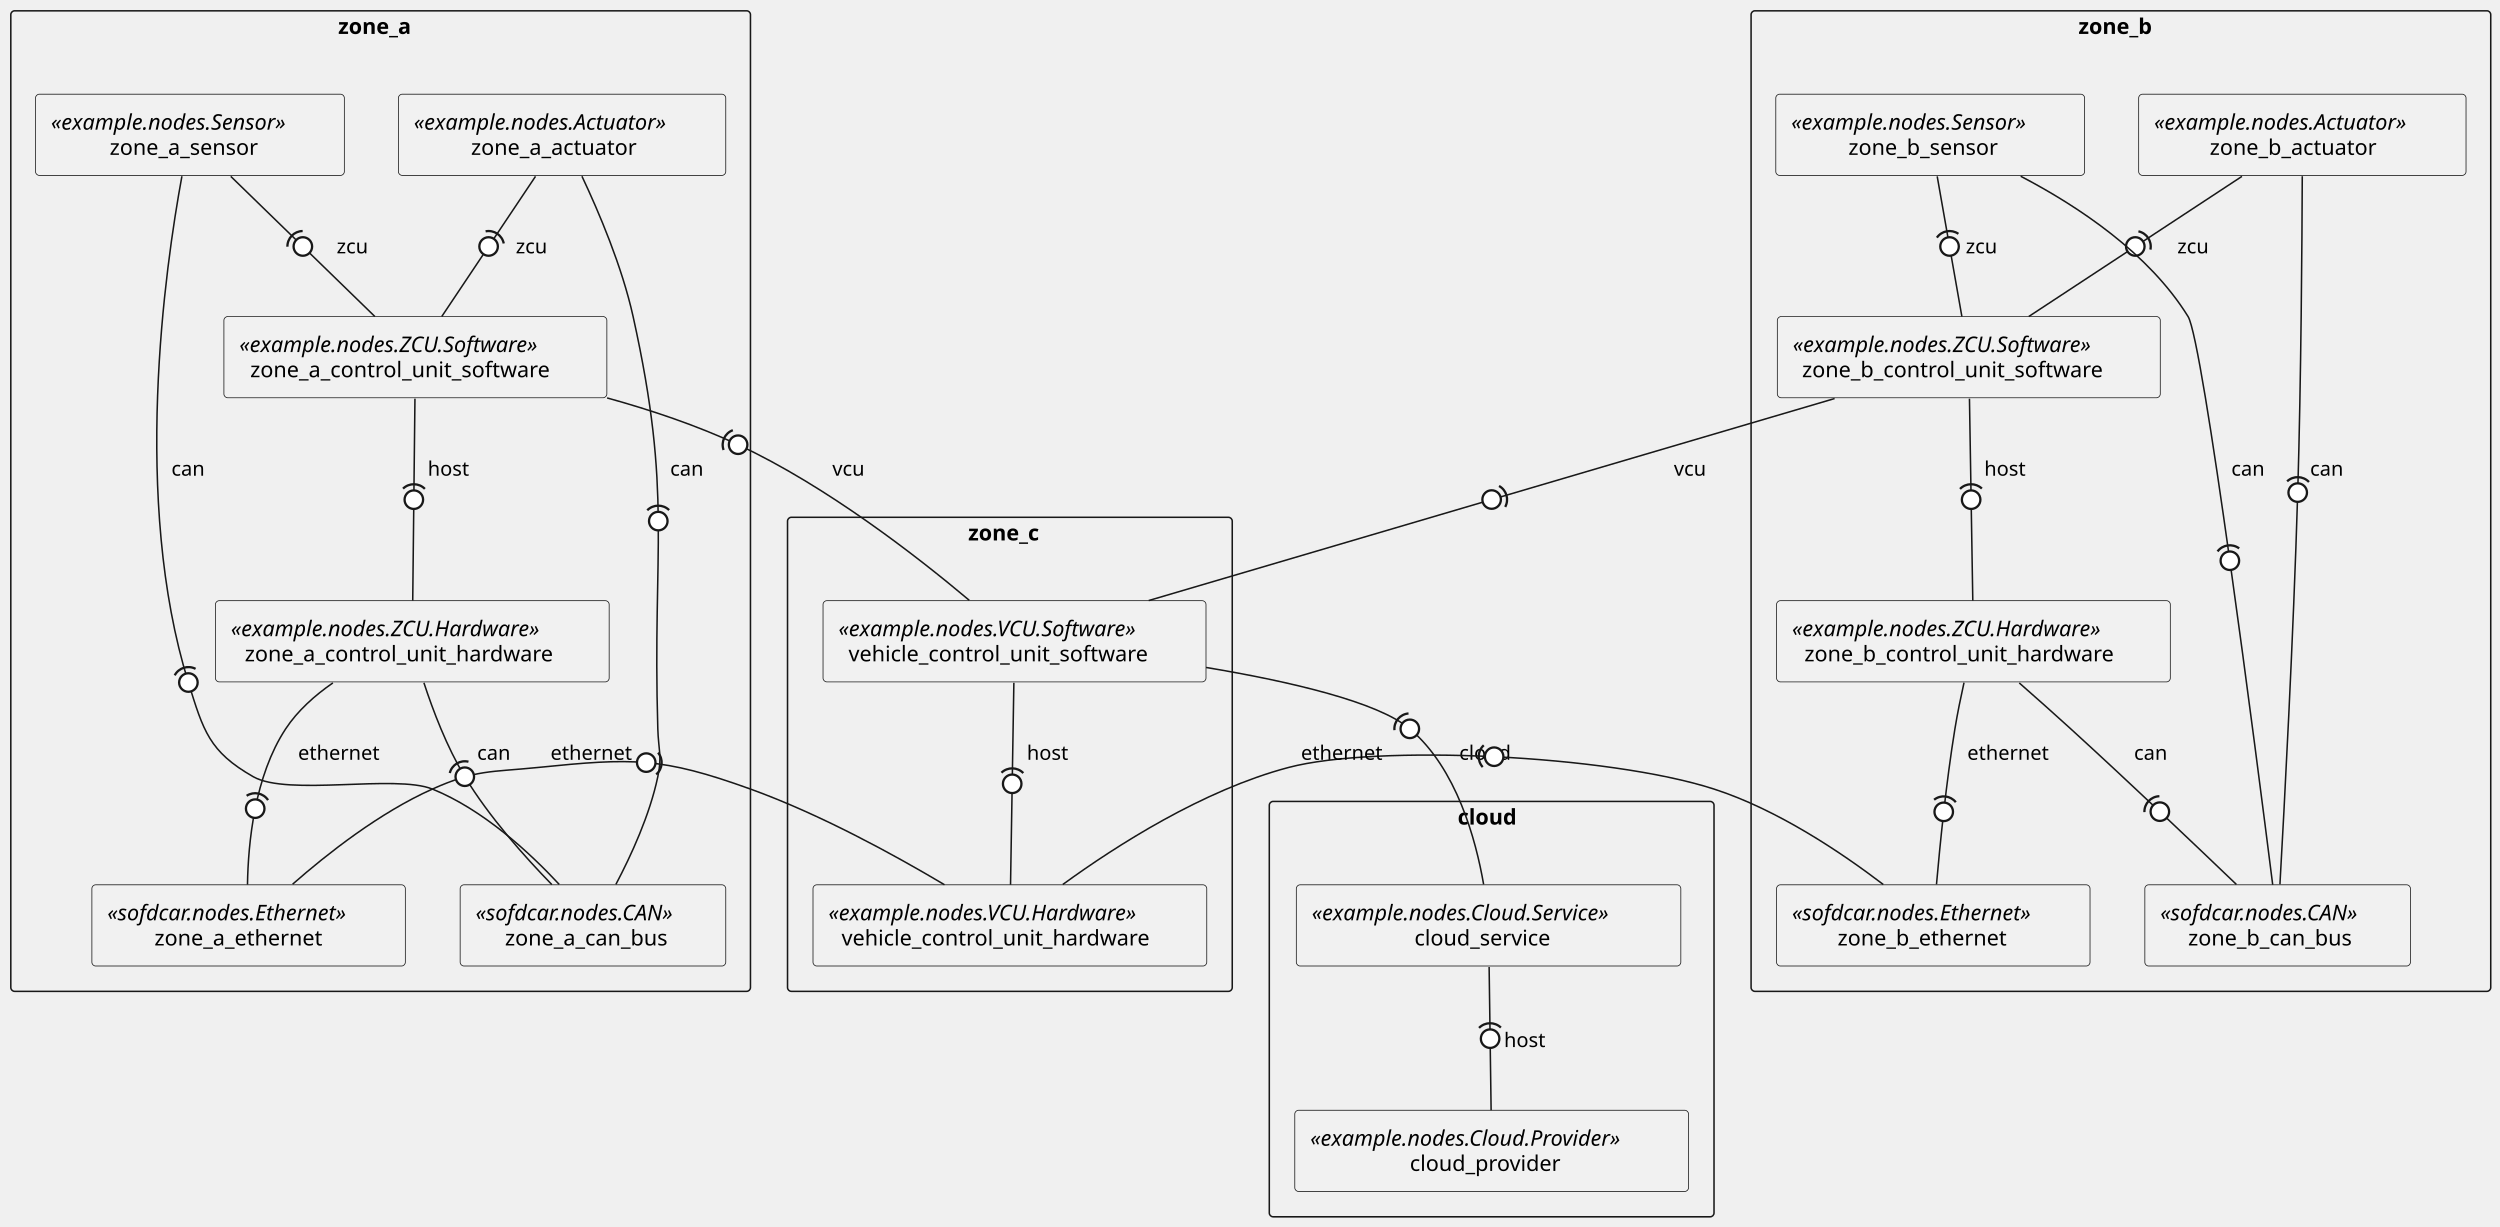
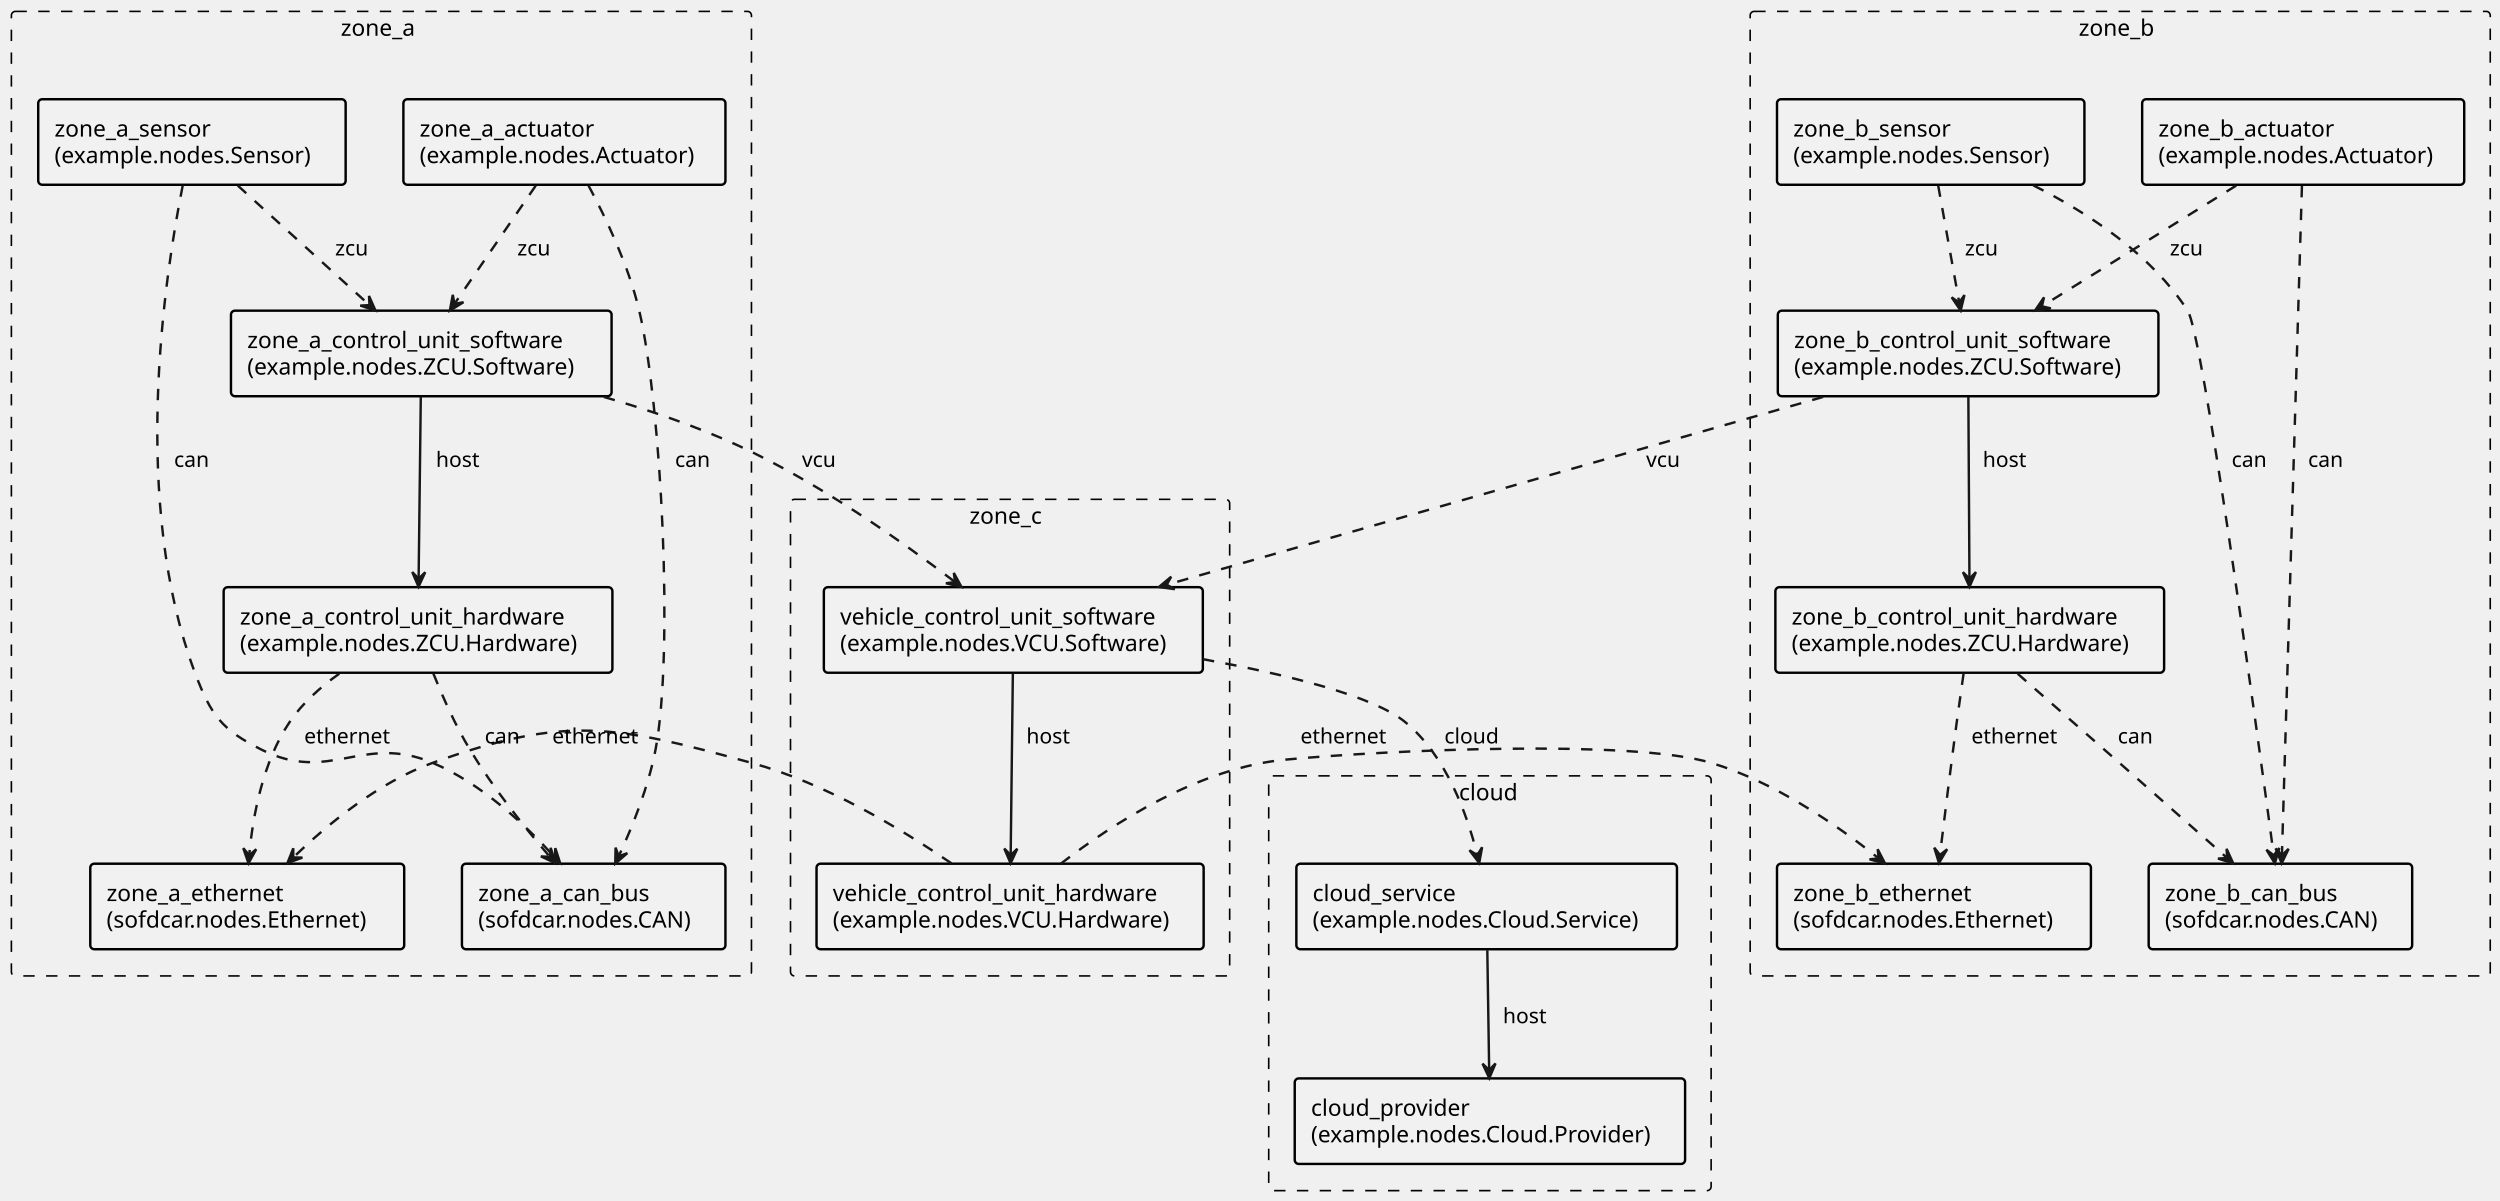
- <svg xmlns="http://www.w3.org/2000/svg" contentStyleType="text/css" height="794px" preserveAspectRatio="none" style="width:1619px;height:794px;background:#FFFFFF;" version="1.1" viewBox="0 0 1619 794" width="1619px" zoomAndPan="magnify">
+ <svg xmlns="http://www.w3.org/2000/svg" contentStyleType="text/css" height="738px" preserveAspectRatio="none" style="width:1537px;height:738px;" version="1.1" viewBox="0 0 1537 738" width="1537px" zoomAndPan="magnify">
  <defs />
  <g>
    <g id="cluster_cloud">
-       <rect fill="none" height="269" rx="2.5" ry="2.5" style="stroke:#181818;stroke-width:1.0;" width="288" x="822" y="519" />
-       <text fill="#000000" font-family="sans-serif" font-size="14" font-weight="bold" lengthAdjust="spacing" textLength="44" x="944" y="533.995">cloud</text>
+       <rect fill="none" height="255" rx="2.5" ry="2.5" style="stroke:#000000;stroke-width:1.0;stroke-dasharray:7.0,7.0;" width="272" x="780" y="477" />
+       <text fill="#000000" font-family="sans-serif" font-size="14" lengthAdjust="spacing" textLength="38" x="897" y="491.995">cloud</text>
    </g>
    <g id="cluster_zone_a">
-       <rect fill="none" height="635" rx="2.5" ry="2.5" style="stroke:#181818;stroke-width:1.0;" width="479" x="7" y="7" />
-       <text fill="#000000" font-family="sans-serif" font-size="14" font-weight="bold" lengthAdjust="spacing" textLength="55" x="219" y="21.995">zone_a</text>
+       <rect fill="none" height="593" rx="2.5" ry="2.5" style="stroke:#000000;stroke-width:1.0;stroke-dasharray:7.0,7.0;" width="455" x="7" y="7" />
+       <text fill="#000000" font-family="sans-serif" font-size="14" lengthAdjust="spacing" textLength="50" x="209.5" y="21.995">zone_a</text>
    </g>
    <g id="cluster_zone_b">
-       <rect fill="none" height="635" rx="2.5" ry="2.5" style="stroke:#181818;stroke-width:1.0;" width="479" x="1134" y="7" />
-       <text fill="#000000" font-family="sans-serif" font-size="14" font-weight="bold" lengthAdjust="spacing" textLength="55" x="1346" y="21.995">zone_b</text>
+       <rect fill="none" height="593" rx="2.5" ry="2.5" style="stroke:#000000;stroke-width:1.0;stroke-dasharray:7.0,7.0;" width="455" x="1076" y="7" />
+       <text fill="#000000" font-family="sans-serif" font-size="14" lengthAdjust="spacing" textLength="51" x="1278" y="21.995">zone_b</text>
    </g>
    <g id="cluster_zone_c">
-       <rect fill="none" height="307" rx="2.5" ry="2.5" style="stroke:#181818;stroke-width:1.0;" width="288" x="510" y="335" />
-       <text fill="#000000" font-family="sans-serif" font-size="14" font-weight="bold" lengthAdjust="spacing" textLength="54" x="627" y="349.995">zone_c</text>
-     </g>
-     <g id="elem_cloud_service">
-       <rect fill="#F1F1F1" height="52.594" rx="2.5" ry="2.5" style="stroke:#181818;stroke-width:0.5;" width="249" x="839.5" y="573" />
-       <text fill="#000000" font-family="sans-serif" font-size="14" font-style="italic" lengthAdjust="spacing" textLength="229" x="849.5" y="595.995">«example.nodes.Cloud.Service»</text>
-       <text fill="#000000" font-family="sans-serif" font-size="14" lengthAdjust="spacing" textLength="96" x="916" y="612.292">cloud_service</text>
-     </g>
-     <g id="elem_cloud_provider">
-       <rect fill="#F1F1F1" height="52.594" rx="2.5" ry="2.5" style="stroke:#181818;stroke-width:0.5;" width="255" x="838.5" y="719" />
-       <text fill="#000000" font-family="sans-serif" font-size="14" font-style="italic" lengthAdjust="spacing" textLength="235" x="848.5" y="741.995">«example.nodes.Cloud.Provider»</text>
-       <text fill="#000000" font-family="sans-serif" font-size="14" lengthAdjust="spacing" textLength="106" x="913" y="758.292">cloud_provider</text>
-     </g>
-     <g id="elem_zone_a_control_unit_software">
-       <rect fill="#F1F1F1" height="52.594" rx="2.5" ry="2.5" style="stroke:#181818;stroke-width:0.5;" width="248" x="145" y="205" />
-       <text fill="#000000" font-family="sans-serif" font-size="14" font-style="italic" lengthAdjust="spacing" textLength="228" x="155" y="227.995">«example.nodes.ZCU.Software»</text>
-       <text fill="#000000" font-family="sans-serif" font-size="14" lengthAdjust="spacing" textLength="214" x="162" y="244.292">zone_a_control_unit_software</text>
-     </g>
-     <g id="elem_zone_a_control_unit_hardware">
-       <rect fill="#F1F1F1" height="52.594" rx="2.5" ry="2.5" style="stroke:#181818;stroke-width:0.5;" width="255" x="139.5" y="389" />
-       <text fill="#000000" font-family="sans-serif" font-size="14" font-style="italic" lengthAdjust="spacing" textLength="235" x="149.5" y="411.995">«example.nodes.ZCU.Hardware»</text>
-       <text fill="#000000" font-family="sans-serif" font-size="14" lengthAdjust="spacing" textLength="217" x="158.5" y="428.292">zone_a_control_unit_hardware</text>
-     </g>
-     <g id="elem_zone_a_ethernet">
-       <rect fill="#F1F1F1" height="52.594" rx="2.5" ry="2.5" style="stroke:#181818;stroke-width:0.5;" width="203" x="59.5" y="573" />
-       <text fill="#000000" font-family="sans-serif" font-size="14" font-style="italic" lengthAdjust="spacing" textLength="183" x="69.5" y="595.995">«sofdcar.nodes.Ethernet»</text>
-       <text fill="#000000" font-family="sans-serif" font-size="14" lengthAdjust="spacing" textLength="122" x="100" y="612.292">zone_a_ethernet</text>
-     </g>
-     <g id="elem_zone_a_can_bus">
-       <rect fill="#F1F1F1" height="52.594" rx="2.5" ry="2.5" style="stroke:#181818;stroke-width:0.5;" width="172" x="298" y="573" />
-       <text fill="#000000" font-family="sans-serif" font-size="14" font-style="italic" lengthAdjust="spacing" textLength="152" x="308" y="595.995">«sofdcar.nodes.CAN»</text>
-       <text fill="#000000" font-family="sans-serif" font-size="14" lengthAdjust="spacing" textLength="114" x="327" y="612.292">zone_a_can_bus</text>
-     </g>
-     <g id="elem_zone_a_actuator">
-       <rect fill="#F1F1F1" height="52.594" rx="2.5" ry="2.5" style="stroke:#181818;stroke-width:0.5;" width="212" x="258" y="61" />
-       <text fill="#000000" font-family="sans-serif" font-size="14" font-style="italic" lengthAdjust="spacing" textLength="192" x="268" y="83.995">«example.nodes.Actuator»</text>
-       <text fill="#000000" font-family="sans-serif" font-size="14" lengthAdjust="spacing" textLength="118" x="305" y="100.292">zone_a_actuator</text>
-     </g>
-     <g id="elem_zone_a_sensor">
-       <rect fill="#F1F1F1" height="52.594" rx="2.5" ry="2.5" style="stroke:#181818;stroke-width:0.5;" width="200" x="23" y="61" />
-       <text fill="#000000" font-family="sans-serif" font-size="14" font-style="italic" lengthAdjust="spacing" textLength="180" x="33" y="83.995">«example.nodes.Sensor»</text>
-       <text fill="#000000" font-family="sans-serif" font-size="14" lengthAdjust="spacing" textLength="104" x="71" y="100.292">zone_a_sensor</text>
-     </g>
-     <g id="elem_zone_b_control_unit_software">
-       <rect fill="#F1F1F1" height="52.594" rx="2.5" ry="2.5" style="stroke:#181818;stroke-width:0.5;" width="248" x="1151" y="205" />
-       <text fill="#000000" font-family="sans-serif" font-size="14" font-style="italic" lengthAdjust="spacing" textLength="228" x="1161" y="227.995">«example.nodes.ZCU.Software»</text>
-       <text fill="#000000" font-family="sans-serif" font-size="14" lengthAdjust="spacing" textLength="216" x="1167" y="244.292">zone_b_control_unit_software</text>
-     </g>
-     <g id="elem_zone_b_control_unit_hardware">
-       <rect fill="#F1F1F1" height="52.594" rx="2.5" ry="2.5" style="stroke:#181818;stroke-width:0.5;" width="255" x="1150.5" y="389" />
-       <text fill="#000000" font-family="sans-serif" font-size="14" font-style="italic" lengthAdjust="spacing" textLength="235" x="1160.5" y="411.995">«example.nodes.ZCU.Hardware»</text>
-       <text fill="#000000" font-family="sans-serif" font-size="14" lengthAdjust="spacing" textLength="219" x="1168.5" y="428.292">zone_b_control_unit_hardware</text>
-     </g>
-     <g id="elem_zone_b_ethernet">
-       <rect fill="#F1F1F1" height="52.594" rx="2.5" ry="2.5" style="stroke:#181818;stroke-width:0.5;" width="203" x="1150.5" y="573" />
-       <text fill="#000000" font-family="sans-serif" font-size="14" font-style="italic" lengthAdjust="spacing" textLength="183" x="1160.5" y="595.995">«sofdcar.nodes.Ethernet»</text>
-       <text fill="#000000" font-family="sans-serif" font-size="14" lengthAdjust="spacing" textLength="124" x="1190" y="612.292">zone_b_ethernet</text>
-     </g>
-     <g id="elem_zone_b_can_bus">
-       <rect fill="#F1F1F1" height="52.594" rx="2.5" ry="2.5" style="stroke:#181818;stroke-width:0.5;" width="172" x="1389" y="573" />
-       <text fill="#000000" font-family="sans-serif" font-size="14" font-style="italic" lengthAdjust="spacing" textLength="152" x="1399" y="595.995">«sofdcar.nodes.CAN»</text>
-       <text fill="#000000" font-family="sans-serif" font-size="14" lengthAdjust="spacing" textLength="116" x="1417" y="612.292">zone_b_can_bus</text>
-     </g>
-     <g id="elem_zone_b_actuator">
-       <rect fill="#F1F1F1" height="52.594" rx="2.5" ry="2.5" style="stroke:#181818;stroke-width:0.5;" width="212" x="1385" y="61" />
-       <text fill="#000000" font-family="sans-serif" font-size="14" font-style="italic" lengthAdjust="spacing" textLength="192" x="1395" y="83.995">«example.nodes.Actuator»</text>
-       <text fill="#000000" font-family="sans-serif" font-size="14" lengthAdjust="spacing" textLength="120" x="1431" y="100.292">zone_b_actuator</text>
-     </g>
-     <g id="elem_zone_b_sensor">
-       <rect fill="#F1F1F1" height="52.594" rx="2.5" ry="2.5" style="stroke:#181818;stroke-width:0.5;" width="200" x="1150" y="61" />
-       <text fill="#000000" font-family="sans-serif" font-size="14" font-style="italic" lengthAdjust="spacing" textLength="180" x="1160" y="83.995">«example.nodes.Sensor»</text>
-       <text fill="#000000" font-family="sans-serif" font-size="14" lengthAdjust="spacing" textLength="106" x="1197" y="100.292">zone_b_sensor</text>
-     </g>
-     <g id="elem_vehicle_control_unit_software">
-       <rect fill="#F1F1F1" height="52.594" rx="2.5" ry="2.5" style="stroke:#181818;stroke-width:0.5;" width="248" x="533" y="389" />
-       <text fill="#000000" font-family="sans-serif" font-size="14" font-style="italic" lengthAdjust="spacing" textLength="228" x="543" y="411.995">«example.nodes.VCU.Software»</text>
-       <text fill="#000000" font-family="sans-serif" font-size="14" lengthAdjust="spacing" textLength="215" x="549.5" y="428.292">vehicle_control_unit_software</text>
-     </g>
-     <g id="elem_vehicle_control_unit_hardware">
-       <rect fill="#F1F1F1" height="52.594" rx="2.5" ry="2.5" style="stroke:#181818;stroke-width:0.5;" width="255" x="526.5" y="573" />
-       <text fill="#000000" font-family="sans-serif" font-size="14" font-style="italic" lengthAdjust="spacing" textLength="235" x="536.5" y="595.995">«example.nodes.VCU.Hardware»</text>
-       <text fill="#000000" font-family="sans-serif" font-size="14" lengthAdjust="spacing" textLength="218" x="545" y="612.292">vehicle_control_unit_hardware</text>
-     </g>
-     <g id="link_cloud_service_cloud_provider">
-       <path d="M964.358,626.244 C964.722,652.455 965.283,692.849 965.646,718.979 " fill="none" id="cloud_service-cloud_provider" style="stroke:#181818;stroke-width:1.0;" />
-       <text fill="#000000" font-family="sans-serif" font-size="13" lengthAdjust="spacing" textLength="28" x="974" y="678.067">host</text>
-       <path d="M971.975,665.473 A10,10 0 0 0 957.834 665.67" fill="none" style="stroke:#181818;stroke-width:1.5;" />
-       <ellipse cx="965.002" cy="672.642" fill="#FFFFFF" rx="6" ry="6" style="stroke:#181818;stroke-width:1.5;" />
-     </g>
-     <g id="link_vehicle_control_unit_software_vehicle_control_unit_hardware">
-       <path d="M656.577,442.19 C656.005,476.877 654.992,538.321 654.421,572.941 " fill="none" id="vehicle_control_unit_software-vehicle_control_unit_hardware" style="stroke:#181818;stroke-width:1.0;" />
-       <text fill="#000000" font-family="sans-serif" font-size="13" lengthAdjust="spacing" textLength="28" x="665" y="492.067">host</text>
-       <path d="M662.685,500.637 A10,10 0 0 0 648.545 500.404" fill="none" style="stroke:#181818;stroke-width:1.5;" />
-       <ellipse cx="655.499" cy="507.591" fill="#FFFFFF" rx="6" ry="6" style="stroke:#181818;stroke-width:1.5;" />
-     </g>
-     <g id="link_vehicle_control_unit_software_cloud_service">
-       <path d="M781.05,432.243 C835.781,441.394 892.357,454.594 913,472 C943.322,497.568 955.798,543.833 960.801,572.765 " fill="none" id="vehicle_control_unit_software-cloud_service" style="stroke:#181818;stroke-width:1.0;" />
-       <text fill="#000000" font-family="sans-serif" font-size="13" lengthAdjust="spacing" textLength="34" x="945" y="492.067">cloud</text>
-       <path d="M912.152,462.036 A10,10 0 0 0 903.036 472.848" fill="none" style="stroke:#181818;stroke-width:1.5;" />
-       <ellipse cx="913" cy="472" fill="#FFFFFF" rx="6" ry="6" style="stroke:#181818;stroke-width:1.5;" />
-     </g>
-     <g id="link_vehicle_control_unit_hardware_zone_a_ethernet">
-       <path d="M611.654,572.957 C578.56,553.276 530.81,527.163 486,511 C428.217,490.158 409.615,490.819 348.5,497 C317.584,500.127 308.366,498.314 280,511 C245.92,526.241 212.269,552.609 189.495,572.61 " fill="none" id="vehicle_control_unit_hardware-zone_a_ethernet" style="stroke:#181818;stroke-width:1.0;" />
-       <text fill="#000000" font-family="sans-serif" font-size="13" lengthAdjust="spacing" textLength="55" x="356.5" y="492.067">ethernet</text>
-       <path d="M424.943,501.514 A10,10 0 0 0 426.147 487.423" fill="none" style="stroke:#181818;stroke-width:1.5;" />
-       <ellipse cx="418.5" cy="493.866" fill="#FFFFFF" rx="6" ry="6" style="stroke:#181818;stroke-width:1.5;" />
-     </g>
-     <g id="link_vehicle_control_unit_hardware_zone_b_ethernet">
-       <path d="M688.244,572.806 C722.889,547.629 779.101,511.632 834.5,497 C891.044,482.065 1041.07,488.705 1110,511 C1151.04,524.276 1192.25,551.929 1219.62,572.813 " fill="none" id="vehicle_control_unit_hardware-zone_b_ethernet" style="stroke:#181818;stroke-width:1.0;" />
-       <text fill="#000000" font-family="sans-serif" font-size="13" lengthAdjust="spacing" textLength="55" x="842.5" y="492.067">ethernet</text>
-       <path d="M960.885,482.633 A10,10 0 0 0 960.2 496.759" fill="none" style="stroke:#181818;stroke-width:1.5;" />
-       <ellipse cx="967.605" cy="490.039" fill="#FFFFFF" rx="6" ry="6" style="stroke:#181818;stroke-width:1.5;" />
-     </g>
-     <g id="link_zone_a_control_unit_software_zone_a_control_unit_hardware">
-       <path d="M268.718,258.19 C268.337,292.877 267.661,354.321 267.281,388.941 " fill="none" id="zone_a_control_unit_software-zone_a_control_unit_hardware" style="stroke:#181818;stroke-width:1.0;" />
-       <text fill="#000000" font-family="sans-serif" font-size="13" lengthAdjust="spacing" textLength="28" x="277" y="308.067">host</text>
-       <path d="M275.147,316.598 A10,10 0 0 0 261.006 316.442" fill="none" style="stroke:#181818;stroke-width:1.5;" />
-       <ellipse cx="267.999" cy="323.591" fill="#FFFFFF" rx="6" ry="6" style="stroke:#181818;stroke-width:1.5;" />
-     </g>
-     <g id="link_zone_a_control_unit_software_vehicle_control_unit_software">
-       <path d="M393.143,257.693 C421.709,265.599 451.474,275.597 478,288 C535.394,314.837 593.85,360.276 627.708,388.767 " fill="none" id="zone_a_control_unit_software-vehicle_control_unit_software" style="stroke:#181818;stroke-width:1.0;" />
-       <text fill="#000000" font-family="sans-serif" font-size="13" lengthAdjust="spacing" textLength="23" x="539" y="308.067">vcu</text>
-       <path d="M474.59,278.599 A10,10 0 0 0 468.599 291.41" fill="none" style="stroke:#181818;stroke-width:1.5;" />
-       <ellipse cx="478" cy="288" fill="#FFFFFF" rx="6" ry="6" style="stroke:#181818;stroke-width:1.5;" />
-     </g>
-     <g id="link_zone_a_control_unit_hardware_zone_a_ethernet">
-       <path d="M215.583,442.241 C203.941,450.295 192.744,460.222 185,472 C164.921,502.538 160.7,545.668 160.271,572.849 " fill="none" id="zone_a_control_unit_hardware-zone_a_ethernet" style="stroke:#181818;stroke-width:1.0;" />
-       <text fill="#000000" font-family="sans-serif" font-size="13" lengthAdjust="spacing" textLength="55" x="193" y="492.067">ethernet</text>
-       <path d="M173.593,518.145 A10,10 0 0 0 159.728 515.357" fill="none" style="stroke:#181818;stroke-width:1.5;" />
-       <ellipse cx="165.267" cy="523.683" fill="#FFFFFF" rx="6" ry="6" style="stroke:#181818;stroke-width:1.5;" />
-     </g>
-     <g id="link_zone_a_control_unit_hardware_zone_a_can_bus">
-       <path d="M274.528,442.17 C280.348,459.967 289.373,483.821 301,503 C316.715,528.922 339.606,554.648 357.37,572.857 " fill="none" id="zone_a_control_unit_hardware-zone_a_can_bus" style="stroke:#181818;stroke-width:1.0;" />
-       <text fill="#000000" font-family="sans-serif" font-size="13" lengthAdjust="spacing" textLength="23" x="309" y="492.067">can</text>
-       <path d="M303.381,493.288 A10,10 0 0 0 291.288 500.619" fill="none" style="stroke:#181818;stroke-width:1.5;" />
-       <ellipse cx="301" cy="503" fill="#FFFFFF" rx="6" ry="6" style="stroke:#181818;stroke-width:1.5;" />
-     </g>
-     <g id="link_zone_a_actuator_zone_a_can_bus">
-       <path d="M376.854,114.126 C387.78,137.248 402.806,172.517 410,205 C435.706,321.067 422.443,353.174 426,472 C426.412,485.772 428.834,489.517 426,503 C420.784,527.815 408.712,554.05 398.843,572.731 " fill="none" id="zone_a_actuator-zone_a_can_bus" style="stroke:#181818;stroke-width:1.0;" />
-       <text fill="#000000" font-family="sans-serif" font-size="13" lengthAdjust="spacing" textLength="23" x="434" y="308.067">can</text>
-       <path d="M433.312,330.33 A10,10 0 0 0 419.17 330.459" fill="none" style="stroke:#181818;stroke-width:1.5;" />
-       <ellipse cx="426.306" cy="337.465" fill="#FFFFFF" rx="6" ry="6" style="stroke:#181818;stroke-width:1.5;" />
-     </g>
-     <g id="link_zone_a_actuator_zone_a_control_unit_software">
-       <path d="M346.796,114.215 C329.579,139.95 303.248,179.309 286.076,204.976 " fill="none" id="zone_a_actuator-zone_a_control_unit_software" style="stroke:#181818;stroke-width:1.0;" />
-       <text fill="#000000" font-family="sans-serif" font-size="13" lengthAdjust="spacing" textLength="22" x="334" y="164.067">zcu</text>
-       <path d="M326.228,157.676 A10,10 0 0 0 314.474 149.812" fill="none" style="stroke:#181818;stroke-width:1.5;" />
-       <ellipse cx="316.419" cy="159.621" fill="#FFFFFF" rx="6" ry="6" style="stroke:#181818;stroke-width:1.5;" />
-     </g>
-     <g id="link_zone_a_sensor_zone_a_can_bus">
-       <path d="M117.809,114.128 C106.877,173.463 85.37,324.207 122,442 C131.774,473.431 135.408,486.692 164,503 C186.445,515.802 256.044,501.316 280,511 C312.814,524.265 342.88,552.026 362.152,572.741 " fill="none" id="zone_a_sensor-zone_a_can_bus" style="stroke:#181818;stroke-width:1.0;" />
-       <text fill="#000000" font-family="sans-serif" font-size="13" lengthAdjust="spacing" textLength="23" x="111" y="308.067">can</text>
-       <path d="M126.652,433.148 A10,10 0 0 0 113.148 437.348" fill="none" style="stroke:#181818;stroke-width:1.5;" />
-       <ellipse cx="122" cy="442" fill="#FFFFFF" rx="6" ry="6" style="stroke:#181818;stroke-width:1.5;" />
-     </g>
-     <g id="link_zone_a_sensor_zone_a_control_unit_software">
-       <path d="M149.439,114.215 C175.9,139.95 216.367,179.309 242.757,204.976 " fill="none" id="zone_a_sensor-zone_a_control_unit_software" style="stroke:#181818;stroke-width:1.0;" />
-       <text fill="#000000" font-family="sans-serif" font-size="13" lengthAdjust="spacing" textLength="22" x="218" y="164.067">zcu</text>
-       <path d="M195.986,149.622 A10,10 0 0 0 186.126 159.76" fill="none" style="stroke:#181818;stroke-width:1.5;" />
-       <ellipse cx="196.125" cy="159.621" fill="#FFFFFF" rx="6" ry="6" style="stroke:#181818;stroke-width:1.5;" />
-     </g>
-     <g id="link_zone_b_control_unit_software_zone_b_control_unit_hardware">
-       <path d="M1275.42,258.19 C1276,292.877 1277.01,354.321 1277.58,388.941 " fill="none" id="zone_b_control_unit_software-zone_b_control_unit_hardware" style="stroke:#181818;stroke-width:1.0;" />
-       <text fill="#000000" font-family="sans-serif" font-size="13" lengthAdjust="spacing" textLength="28" x="1285" y="308.067">host</text>
-       <path d="M1283.457,316.404 A10,10 0 0 0 1269.317 316.637" fill="none" style="stroke:#181818;stroke-width:1.5;" />
-       <ellipse cx="1276.504" cy="323.591" fill="#FFFFFF" rx="6" ry="6" style="stroke:#181818;stroke-width:1.5;" />
-     </g>
-     <g id="link_zone_b_control_unit_software_vehicle_control_unit_software">
-       <path d="M1188.09,258.094 C1070.4,292.753 861.571,354.254 743.89,388.911 " fill="none" id="zone_b_control_unit_software-vehicle_control_unit_software" style="stroke:#181818;stroke-width:1.0;" />
-       <text fill="#000000" font-family="sans-serif" font-size="13" lengthAdjust="spacing" textLength="23" x="1084" y="308.067">vcu</text>
-       <path d="M974.767,328.289 A10,10 0 0 0 970.772 314.723" fill="none" style="stroke:#181818;stroke-width:1.5;" />
-       <ellipse cx="965.987" cy="323.503" fill="#FFFFFF" rx="6" ry="6" style="stroke:#181818;stroke-width:1.5;" />
-     </g>
-     <g id="link_zone_b_control_unit_hardware_zone_b_ethernet">
-       <path d="M1271.89,442.093 C1269.81,451.461 1267.6,462.173 1266,472 C1260.35,506.675 1256.32,547.075 1254.07,572.713 " fill="none" id="zone_b_control_unit_hardware-zone_b_ethernet" style="stroke:#181818;stroke-width:1.0;" />
-       <text fill="#000000" font-family="sans-serif" font-size="13" lengthAdjust="spacing" textLength="55" x="1274" y="492.067">ethernet</text>
-       <path d="M1266.581,519.514 A10,10 0 0 0 1252.528 517.924" fill="none" style="stroke:#181818;stroke-width:1.5;" />
-       <ellipse cx="1258.76" cy="525.745" fill="#FFFFFF" rx="6" ry="6" style="stroke:#181818;stroke-width:1.5;" />
-     </g>
-     <g id="link_zone_b_control_unit_hardware_zone_b_can_bus">
-       <path d="M1307.67,442.268 C1318.26,451.561 1330.23,462.178 1341,472 C1378.7,506.385 1421.44,547.029 1448.31,572.785 " fill="none" id="zone_b_control_unit_hardware-zone_b_can_bus" style="stroke:#181818;stroke-width:1.0;" />
-       <text fill="#000000" font-family="sans-serif" font-size="13" lengthAdjust="spacing" textLength="23" x="1382" y="492.067">can</text>
-       <path d="M1398.421,515.633 A10,10 0 0 0 1388.721 525.924" fill="none" style="stroke:#181818;stroke-width:1.5;" />
-       <ellipse cx="1398.716" cy="525.628" fill="#FFFFFF" rx="6" ry="6" style="stroke:#181818;stroke-width:1.5;" />
-     </g>
-     <g id="link_zone_b_actuator_zone_b_can_bus">
-       <path d="M1490.95,114.088 C1490.79,156.63 1490.21,244.594 1488,319 C1485.22,412.469 1479.27,523.408 1476.49,572.693 " fill="none" id="zone_b_actuator-zone_b_can_bus" style="stroke:#181818;stroke-width:1.0;" />
-       <text fill="#000000" font-family="sans-serif" font-size="13" lengthAdjust="spacing" textLength="23" x="1496" y="308.067">can</text>
-       <path d="M1495.278,312.142 A10,10 0 0 0 1481.142 311.722" fill="none" style="stroke:#181818;stroke-width:1.5;" />
-       <ellipse cx="1488" cy="319" fill="#FFFFFF" rx="6" ry="6" style="stroke:#181818;stroke-width:1.5;" />
-     </g>
-     <g id="link_zone_b_actuator_zone_b_control_unit_software">
-       <path d="M1451.88,114.215 C1412.74,139.95 1352.87,179.309 1313.82,204.976 " fill="none" id="zone_b_actuator-zone_b_control_unit_software" style="stroke:#181818;stroke-width:1.0;" />
-       <text fill="#000000" font-family="sans-serif" font-size="13" lengthAdjust="spacing" textLength="22" x="1410" y="164.067">zcu</text>
-       <path d="M1392.609,161.645 A10,10 0 0 0 1384.841 149.828" fill="none" style="stroke:#181818;stroke-width:1.5;" />
-       <ellipse cx="1382.816" cy="159.621" fill="#FFFFFF" rx="6" ry="6" style="stroke:#181818;stroke-width:1.5;" />
-     </g>
-     <g id="link_zone_b_sensor_zone_b_can_bus">
-       <path d="M1308.6,114.131 C1345.82,133.567 1391.61,163.964 1417,205 C1426.77,220.801 1461.12,488.226 1471.8,572.964 " fill="none" id="zone_b_sensor-zone_b_can_bus" style="stroke:#181818;stroke-width:1.0;" />
-       <text fill="#000000" font-family="sans-serif" font-size="13" lengthAdjust="spacing" textLength="23" x="1445" y="308.067">can</text>
-       <path d="M1450.079,355.146 A10,10 0 0 0 1436.074 357.111" fill="none" style="stroke:#181818;stroke-width:1.5;" />
-       <ellipse cx="1444.059" cy="363.131" fill="#FFFFFF" rx="6" ry="6" style="stroke:#181818;stroke-width:1.5;" />
-     </g>
-     <g id="link_zone_b_sensor_zone_b_control_unit_software">
-       <path d="M1254.53,114.215 C1259.06,139.95 1265.99,179.309 1270.51,204.976 " fill="none" id="zone_b_sensor-zone_b_control_unit_software" style="stroke:#181818;stroke-width:1.0;" />
-       <text fill="#000000" font-family="sans-serif" font-size="13" lengthAdjust="spacing" textLength="22" x="1273" y="164.067">zcu</text>
-       <path d="M1268.262,151.431 A10,10 0 0 0 1254.334 153.883" fill="none" style="stroke:#181818;stroke-width:1.5;" />
-       <ellipse cx="1262.524" cy="159.621" fill="#FFFFFF" rx="6" ry="6" style="stroke:#181818;stroke-width:1.5;" />
+       <rect fill="none" height="293" rx="2.5" ry="2.5" style="stroke:#000000;stroke-width:1.0;stroke-dasharray:7.0,7.0;" width="270" x="486" y="307" />
+       <text fill="#000000" font-family="sans-serif" font-size="14" lengthAdjust="spacing" textLength="50" x="596" y="321.995">zone_c</text>
+     </g>
+     <g id="elem_node_cloud_service">
+       <rect fill="#F1F1F1" height="52.594" rx="2.5" ry="2.5" style="stroke:#000000;stroke-width:1.5;" width="234" x="797" y="531" />
+       <text fill="#000000" font-family="sans-serif" font-size="14" lengthAdjust="spacing" textLength="94" x="807" y="553.995">cloud_service</text>
+       <text fill="#000000" font-family="sans-serif" font-size="14" lengthAdjust="spacing" textLength="214" x="807" y="570.292">(example.nodes.Cloud.Service)</text>
+     </g>
+     <g id="elem_node_cloud_provider">
+       <rect fill="#F1F1F1" height="52.594" rx="2.5" ry="2.5" style="stroke:#000000;stroke-width:1.5;" width="240" x="796" y="663" />
+       <text fill="#000000" font-family="sans-serif" font-size="14" lengthAdjust="spacing" textLength="101" x="806" y="685.995">cloud_provider</text>
+       <text fill="#000000" font-family="sans-serif" font-size="14" lengthAdjust="spacing" textLength="220" x="806" y="702.292">(example.nodes.Cloud.Provider)</text>
+     </g>
+     <g id="elem_node_zone_a_control_unit_software">
+       <rect fill="#F1F1F1" height="52.594" rx="2.5" ry="2.5" style="stroke:#000000;stroke-width:1.5;" width="234" x="142" y="191" />
+       <text fill="#000000" font-family="sans-serif" font-size="14" lengthAdjust="spacing" textLength="204" x="152" y="213.995">zone_a_control_unit_software</text>
+       <text fill="#000000" font-family="sans-serif" font-size="14" lengthAdjust="spacing" textLength="214" x="152" y="230.292">(example.nodes.ZCU.Software)</text>
+     </g>
+     <g id="elem_node_zone_a_control_unit_hardware">
+       <rect fill="#F1F1F1" height="52.594" rx="2.5" ry="2.5" style="stroke:#000000;stroke-width:1.5;" width="239" x="137.5" y="361" />
+       <text fill="#000000" font-family="sans-serif" font-size="14" lengthAdjust="spacing" textLength="209" x="147.5" y="383.995">zone_a_control_unit_hardware</text>
+       <text fill="#000000" font-family="sans-serif" font-size="14" lengthAdjust="spacing" textLength="219" x="147.5" y="400.292">(example.nodes.ZCU.Hardware)</text>
+     </g>
+     <g id="elem_node_zone_a_ethernet">
+       <rect fill="#F1F1F1" height="52.594" rx="2.5" ry="2.5" style="stroke:#000000;stroke-width:1.5;" width="193" x="55.5" y="531" />
+       <text fill="#000000" font-family="sans-serif" font-size="14" lengthAdjust="spacing" textLength="117" x="65.5" y="553.995">zone_a_ethernet</text>
+       <text fill="#000000" font-family="sans-serif" font-size="14" lengthAdjust="spacing" textLength="173" x="65.5" y="570.292">(sofdcar.nodes.Ethernet)</text>
+     </g>
+     <g id="elem_node_zone_a_can_bus">
+       <rect fill="#F1F1F1" height="52.594" rx="2.5" ry="2.5" style="stroke:#000000;stroke-width:1.5;" width="162" x="284" y="531" />
+       <text fill="#000000" font-family="sans-serif" font-size="14" lengthAdjust="spacing" textLength="115" x="294" y="553.995">zone_a_can_bus</text>
+       <text fill="#000000" font-family="sans-serif" font-size="14" lengthAdjust="spacing" textLength="142" x="294" y="570.292">(sofdcar.nodes.CAN)</text>
+     </g>
+     <g id="elem_node_zone_a_actuator">
+       <rect fill="#F1F1F1" height="52.594" rx="2.5" ry="2.5" style="stroke:#000000;stroke-width:1.5;" width="198" x="248" y="61" />
+       <text fill="#000000" font-family="sans-serif" font-size="14" lengthAdjust="spacing" textLength="114" x="258" y="83.995">zone_a_actuator</text>
+       <text fill="#000000" font-family="sans-serif" font-size="14" lengthAdjust="spacing" textLength="178" x="258" y="100.292">(example.nodes.Actuator)</text>
+     </g>
+     <g id="elem_node_zone_a_sensor">
+       <rect fill="#F1F1F1" height="52.594" rx="2.5" ry="2.5" style="stroke:#000000;stroke-width:1.5;" width="189" x="23.5" y="61" />
+       <text fill="#000000" font-family="sans-serif" font-size="14" lengthAdjust="spacing" textLength="105" x="33.5" y="83.995">zone_a_sensor</text>
+       <text fill="#000000" font-family="sans-serif" font-size="14" lengthAdjust="spacing" textLength="169" x="33.5" y="100.292">(example.nodes.Sensor)</text>
+     </g>
+     <g id="elem_node_zone_b_control_unit_software">
+       <rect fill="#F1F1F1" height="52.594" rx="2.5" ry="2.5" style="stroke:#000000;stroke-width:1.5;" width="234" x="1093" y="191" />
+       <text fill="#000000" font-family="sans-serif" font-size="14" lengthAdjust="spacing" textLength="205" x="1103" y="213.995">zone_b_control_unit_software</text>
+       <text fill="#000000" font-family="sans-serif" font-size="14" lengthAdjust="spacing" textLength="214" x="1103" y="230.292">(example.nodes.ZCU.Software)</text>
+     </g>
+     <g id="elem_node_zone_b_control_unit_hardware">
+       <rect fill="#F1F1F1" height="52.594" rx="2.5" ry="2.5" style="stroke:#000000;stroke-width:1.5;" width="239" x="1091.5" y="361" />
+       <text fill="#000000" font-family="sans-serif" font-size="14" lengthAdjust="spacing" textLength="210" x="1101.5" y="383.995">zone_b_control_unit_hardware</text>
+       <text fill="#000000" font-family="sans-serif" font-size="14" lengthAdjust="spacing" textLength="219" x="1101.5" y="400.292">(example.nodes.ZCU.Hardware)</text>
+     </g>
+     <g id="elem_node_zone_b_ethernet">
+       <rect fill="#F1F1F1" height="52.594" rx="2.5" ry="2.5" style="stroke:#000000;stroke-width:1.5;" width="193" x="1092.5" y="531" />
+       <text fill="#000000" font-family="sans-serif" font-size="14" lengthAdjust="spacing" textLength="118" x="1102.5" y="553.995">zone_b_ethernet</text>
+       <text fill="#000000" font-family="sans-serif" font-size="14" lengthAdjust="spacing" textLength="173" x="1102.5" y="570.292">(sofdcar.nodes.Ethernet)</text>
+     </g>
+     <g id="elem_node_zone_b_can_bus">
+       <rect fill="#F1F1F1" height="52.594" rx="2.5" ry="2.5" style="stroke:#000000;stroke-width:1.5;" width="162" x="1321" y="531" />
+       <text fill="#000000" font-family="sans-serif" font-size="14" lengthAdjust="spacing" textLength="116" x="1331" y="553.995">zone_b_can_bus</text>
+       <text fill="#000000" font-family="sans-serif" font-size="14" lengthAdjust="spacing" textLength="142" x="1331" y="570.292">(sofdcar.nodes.CAN)</text>
+     </g>
+     <g id="elem_node_zone_b_actuator">
+       <rect fill="#F1F1F1" height="52.594" rx="2.5" ry="2.5" style="stroke:#000000;stroke-width:1.5;" width="198" x="1317" y="61" />
+       <text fill="#000000" font-family="sans-serif" font-size="14" lengthAdjust="spacing" textLength="115" x="1327" y="83.995">zone_b_actuator</text>
+       <text fill="#000000" font-family="sans-serif" font-size="14" lengthAdjust="spacing" textLength="178" x="1327" y="100.292">(example.nodes.Actuator)</text>
+     </g>
+     <g id="elem_node_zone_b_sensor">
+       <rect fill="#F1F1F1" height="52.594" rx="2.5" ry="2.5" style="stroke:#000000;stroke-width:1.5;" width="189" x="1092.5" y="61" />
+       <text fill="#000000" font-family="sans-serif" font-size="14" lengthAdjust="spacing" textLength="106" x="1102.5" y="83.995">zone_b_sensor</text>
+       <text fill="#000000" font-family="sans-serif" font-size="14" lengthAdjust="spacing" textLength="169" x="1102.5" y="100.292">(example.nodes.Sensor)</text>
+     </g>
+     <g id="elem_node_vehicle_control_unit_software">
+       <rect fill="#F1F1F1" height="52.594" rx="2.5" ry="2.5" style="stroke:#000000;stroke-width:1.5;" width="233" x="506.5" y="361" />
+       <text fill="#000000" font-family="sans-serif" font-size="14" lengthAdjust="spacing" textLength="202" x="516.5" y="383.995">vehicle_control_unit_software</text>
+       <text fill="#000000" font-family="sans-serif" font-size="14" lengthAdjust="spacing" textLength="213" x="516.5" y="400.292">(example.nodes.VCU.Software)</text>
+     </g>
+     <g id="elem_node_vehicle_control_unit_hardware">
+       <rect fill="#F1F1F1" height="52.594" rx="2.5" ry="2.5" style="stroke:#000000;stroke-width:1.5;" width="238" x="502" y="531" />
+       <text fill="#000000" font-family="sans-serif" font-size="14" lengthAdjust="spacing" textLength="207" x="512" y="553.995">vehicle_control_unit_hardware</text>
+       <text fill="#000000" font-family="sans-serif" font-size="14" lengthAdjust="spacing" textLength="218" x="512" y="570.292">(example.nodes.VCU.Hardware)</text>
+     </g>
+     <g id="link_node_cloud_service_node_cloud_provider">
+       <path d="M914.4,584.18 C914.72,605.28 915.18,635.24 915.53,657.64 " fill="none" id="node_cloud_service-to-node_cloud_provider" style="stroke:#181818;stroke-width:1.5;" />
+       <polygon fill="#181818" points="915.61,662.87,919.455,653.803,915.524,657.871,911.456,653.94,915.61,662.87" style="stroke:#181818;stroke-width:1.5;" />
+       <text fill="#000000" font-family="sans-serif" font-size="13" lengthAdjust="spacing" textLength="28" x="924" y="629.067">host</text>
+     </g>
+     <g id="link_node_vehicle_control_unit_software_node_vehicle_control_unit_hardware">
+       <path d="M622.7,414.02 C622.34,443.87 621.75,493.28 621.37,525.36 " fill="none" id="node_vehicle_control_unit_software-to-node_vehicle_control_unit_hardware" style="stroke:#181818;stroke-width:1.5;" />
+       <polygon fill="#181818" points="621.31,530.74,625.438,521.798,621.381,525.74,617.439,521.684,621.31,530.74" style="stroke:#181818;stroke-width:1.5;" />
+       <text fill="#000000" font-family="sans-serif" font-size="13" lengthAdjust="spacing" textLength="28" x="631" y="457.067">host</text>
+     </g>
+     <g id="link_node_vehicle_control_unit_software_node_cloud_service">
+       <path d="M739.58,405.27 C791.05,414.67 844.33,427.78 864,444 C888.89,464.52 901.81,499.95 908.23,525.58 " fill="none" id="node_vehicle_control_unit_software-to-node_cloud_service" style="stroke:#181818;stroke-width:1.5;stroke-dasharray:7.0,7.0;" />
+       <polygon fill="#181818" points="909.42,530.56,911.205,520.874,908.251,525.699,903.427,522.745,909.42,530.56" style="stroke:#181818;stroke-width:1.5;" />
+       <text fill="#000000" font-family="sans-serif" font-size="13" lengthAdjust="spacing" textLength="34" x="888" y="457.067">cloud</text>
+     </g>
+     <g id="link_node_vehicle_control_unit_hardware_node_zone_a_ethernet">
+       <path d="M584.98,530.81 C554.11,509.63 507.53,481.55 462,469 C378.02,445.85 347.96,439.49 266,469 C232.8,480.95 201.62,506.54 180.29,527.15 " fill="none" id="node_vehicle_control_unit_hardware-to-node_zone_a_ethernet" style="stroke:#181818;stroke-width:1.5;stroke-dasharray:7.0,7.0;" />
+       <polygon fill="#181818" points="176.69,530.67,185.918,527.227,180.261,527.17,180.318,521.514,176.69,530.67" style="stroke:#181818;stroke-width:1.5;" />
+       <text fill="#000000" font-family="sans-serif" font-size="13" lengthAdjust="spacing" textLength="55" x="339.5" y="457.067">ethernet</text>
+     </g>
+     <g id="link_node_vehicle_control_unit_hardware_node_zone_b_ethernet">
+       <path d="M652.21,530.98 C684.44,506.11 737.36,472.02 790.5,467 C852.17,461.18 1003.28,454.36 1052,469 C1090.61,480.6 1128.65,506.67 1154.81,527.53 " fill="none" id="node_vehicle_control_unit_hardware-to-node_zone_b_ethernet" style="stroke:#181818;stroke-width:1.5;stroke-dasharray:7.0,7.0;" />
+       <polygon fill="#181818" points="1158.91,530.83,1154.393,522.078,1155.01,527.701,1149.387,528.318,1158.91,530.83" style="stroke:#181818;stroke-width:1.5;" />
+       <text fill="#000000" font-family="sans-serif" font-size="13" lengthAdjust="spacing" textLength="55" x="799.5" y="457.067">ethernet</text>
+     </g>
+     <g id="link_node_zone_a_control_unit_software_node_zone_a_control_unit_hardware">
+       <path d="M258.7,244.02 C258.34,273.87 257.75,323.28 257.37,355.36 " fill="none" id="node_zone_a_control_unit_software-to-node_zone_a_control_unit_hardware" style="stroke:#181818;stroke-width:1.5;" />
+       <polygon fill="#181818" points="257.31,360.74,261.438,351.798,257.381,355.74,253.439,351.684,257.31,360.74" style="stroke:#181818;stroke-width:1.5;" />
+       <text fill="#000000" font-family="sans-serif" font-size="13" lengthAdjust="spacing" textLength="28" x="268" y="287.067">host</text>
+     </g>
+     <g id="link_node_zone_a_control_unit_software_node_vehicle_control_unit_software">
+       <path d="M371.24,244.03 C398.9,252.05 428.03,262.02 454,274 C503.01,296.61 553.85,332.42 586.8,357.55 " fill="none" id="node_zone_a_control_unit_software-to-node_vehicle_control_unit_software" style="stroke:#181818;stroke-width:1.5;stroke-dasharray:7.0,7.0;" />
+       <polygon fill="#181818" points="591.13,360.87,586.419,352.221,587.161,357.829,581.553,358.571,591.13,360.87" style="stroke:#181818;stroke-width:1.5;" />
+       <text fill="#000000" font-family="sans-serif" font-size="13" lengthAdjust="spacing" textLength="22" x="493" y="287.067">vcu</text>
+     </g>
+     <g id="link_node_zone_a_control_unit_hardware_node_zone_a_ethernet">
+       <path d="M208.59,414.18 C197.07,422.33 185.87,432.32 178,444 C161.59,468.37 155.44,501.71 153.19,525.77 " fill="none" id="node_zone_a_control_unit_hardware-to-node_zone_a_ethernet" style="stroke:#181818;stroke-width:1.5;stroke-dasharray:7.0,7.0;" />
+       <polygon fill="#181818" points="152.77,530.75,157.526,522.126,153.198,525.768,149.555,521.441,152.77,530.75" style="stroke:#181818;stroke-width:1.5;" />
+       <text fill="#000000" font-family="sans-serif" font-size="13" lengthAdjust="spacing" textLength="55" x="187" y="457.067">ethernet</text>
+     </g>
+     <g id="link_node_zone_a_control_unit_hardware_node_zone_a_can_bus">
+       <path d="M266.43,414.12 C272.14,428.37 280.03,446.17 289,461 C303.17,484.43 322.4,508.54 337.97,526.67 " fill="none" id="node_zone_a_control_unit_hardware-to-node_zone_a_can_bus" style="stroke:#181818;stroke-width:1.5;stroke-dasharray:7.0,7.0;" />
+       <polygon fill="#181818" points="341.44,530.68,338.582,521.255,338.171,526.897,332.529,526.486,341.44,530.68" style="stroke:#181818;stroke-width:1.5;" />
+       <text fill="#000000" font-family="sans-serif" font-size="13" lengthAdjust="spacing" textLength="23" x="298" y="457.067">can</text>
+     </g>
+     <g id="link_node_zone_a_actuator_node_zone_a_can_bus">
+       <path d="M361.8,114.07 C372.64,134.24 386.53,163.47 393,191 C406.73,249.45 414.3,402.03 403,461 C398.63,483.78 388.91,508.05 380.38,526.42 " fill="none" id="node_zone_a_actuator-to-node_zone_a_can_bus" style="stroke:#181818;stroke-width:1.5;stroke-dasharray:7.0,7.0;" />
+       <polygon fill="#181818" points="378.25,530.96,385.699,524.516,380.377,526.435,378.458,521.113,378.25,530.96" style="stroke:#181818;stroke-width:1.5;" />
+       <text fill="#000000" font-family="sans-serif" font-size="13" lengthAdjust="spacing" textLength="23" x="415" y="287.067">can</text>
+     </g>
+     <g id="link_node_zone_a_actuator_node_zone_a_control_unit_software">
+       <path d="M329.4,114.1 C315.01,135.02 294.65,164.65 279.52,186.65 " fill="none" id="node_zone_a_actuator-to-node_zone_a_control_unit_software" style="stroke:#181818;stroke-width:1.5;stroke-dasharray:7.0,7.0;" />
+       <polygon fill="#181818" points="276.57,190.95,284.965,185.8,279.403,186.83,278.373,181.268,276.57,190.95" style="stroke:#181818;stroke-width:1.5;" />
+       <text fill="#000000" font-family="sans-serif" font-size="13" lengthAdjust="spacing" textLength="22" x="318" y="157.067">zcu</text>
+     </g>
+     <g id="link_node_zone_a_sensor_node_zone_a_can_bus">
+       <path d="M112.33,114.08 C101.07,170.47 80.2,308.82 120,414 C129.81,439.93 136.22,448.58 161,461 C202.84,481.98 222.89,450.78 266,469 C295.71,481.56 322.65,506.72 340.9,526.85 " fill="none" id="node_zone_a_sensor-to-node_zone_a_can_bus" style="stroke:#181818;stroke-width:1.5;stroke-dasharray:7.0,7.0;" />
+       <polygon fill="#181818" points="344.44,530.81,341.41,521.439,341.102,527.087,335.454,526.779,344.44,530.81" style="stroke:#181818;stroke-width:1.5;" />
+       <text fill="#000000" font-family="sans-serif" font-size="13" lengthAdjust="spacing" textLength="23" x="107" y="287.067">can</text>
+     </g>
+     <g id="link_node_zone_a_sensor_node_zone_a_control_unit_software">
+       <path d="M146.19,114.1 C169.54,135.29 202.7,165.39 227.03,187.48 " fill="none" id="node_zone_a_sensor-to-node_zone_a_control_unit_software" style="stroke:#181818;stroke-width:1.5;stroke-dasharray:7.0,7.0;" />
+       <polygon fill="#181818" points="230.85,190.95,226.873,181.94,227.147,187.59,221.497,187.865,230.85,190.95" style="stroke:#181818;stroke-width:1.5;" />
+       <text fill="#000000" font-family="sans-serif" font-size="13" lengthAdjust="spacing" textLength="22" x="206" y="157.067">zcu</text>
+     </g>
+     <g id="link_node_zone_b_control_unit_software_node_zone_b_control_unit_hardware">
+       <path d="M1210.15,244.02 C1210.33,273.87 1210.62,323.28 1210.81,355.36 " fill="none" id="node_zone_b_control_unit_software-to-node_zone_b_control_unit_hardware" style="stroke:#181818;stroke-width:1.5;" />
+       <polygon fill="#181818" points="1210.85,360.74,1214.799,351.717,1210.821,355.74,1206.799,351.763,1210.85,360.74" style="stroke:#181818;stroke-width:1.5;" />
+       <text fill="#000000" font-family="sans-serif" font-size="13" lengthAdjust="spacing" textLength="28" x="1219" y="287.067">host</text>
+     </g>
+     <g id="link_node_zone_b_control_unit_software_node_vehicle_control_unit_software">
+       <path d="M1120.85,244.02 C1011.98,275.17 828.63,327.65 717.42,359.48 " fill="none" id="node_zone_b_control_unit_software-to-node_vehicle_control_unit_software" style="stroke:#181818;stroke-width:1.5;stroke-dasharray:7.0,7.0;" />
+       <polygon fill="#181818" points="712.51,360.88,722.265,362.235,717.315,359.497,720.052,354.547,712.51,360.88" style="stroke:#181818;stroke-width:1.5;" />
+       <text fill="#000000" font-family="sans-serif" font-size="13" lengthAdjust="spacing" textLength="22" x="1012" y="287.067">vcu</text>
+     </g>
+     <g id="link_node_zone_b_control_unit_hardware_node_zone_b_ethernet">
+       <path d="M1207.19,414.18 C1205.83,423.56 1204.31,434.26 1203,444 C1199.3,471.57 1195.42,502.98 1192.68,525.59 " fill="none" id="node_zone_b_control_unit_hardware-to-node_zone_b_ethernet" style="stroke:#181818;stroke-width:1.5;stroke-dasharray:7.0,7.0;" />
+       <polygon fill="#181818" points="1192.08,530.57,1197.13,522.114,1192.679,525.606,1189.187,521.156,1192.08,530.57" style="stroke:#181818;stroke-width:1.5;" />
+       <text fill="#000000" font-family="sans-serif" font-size="13" lengthAdjust="spacing" textLength="55" x="1212" y="457.067">ethernet</text>
+     </g>
+     <g id="link_node_zone_b_control_unit_hardware_node_zone_b_can_bus">
+       <path d="M1240.45,414.2 C1258.52,429.99 1282.12,450.64 1303,469 C1325.12,488.46 1349.97,510.41 1369.23,527.47 " fill="none" id="node_zone_b_control_unit_hardware-to-node_zone_b_can_bus" style="stroke:#181818;stroke-width:1.5;stroke-dasharray:7.0,7.0;" />
+       <polygon fill="#181818" points="1373.01,530.81,1368.907,521.857,1369.26,527.502,1363.615,527.856,1373.01,530.81" style="stroke:#181818;stroke-width:1.5;" />
+       <text fill="#000000" font-family="sans-serif" font-size="13" lengthAdjust="spacing" textLength="23" x="1302" y="457.067">can</text>
+     </g>
+     <g id="link_node_zone_b_actuator_node_zone_b_can_bus">
+       <path d="M1415.23,114.33 C1412.83,194.47 1405.52,438.74 1402.93,525.51 " fill="none" id="node_zone_b_actuator-to-node_zone_b_can_bus" style="stroke:#181818;stroke-width:1.5;stroke-dasharray:7.0,7.0;" />
+       <polygon fill="#181818" points="1402.77,530.75,1407.051,521.88,1402.927,525.753,1399.055,521.629,1402.77,530.75" style="stroke:#181818;stroke-width:1.5;" />
+       <text fill="#000000" font-family="sans-serif" font-size="13" lengthAdjust="spacing" textLength="23" x="1419" y="287.067">can</text>
+     </g>
+     <g id="link_node_zone_b_actuator_node_zone_b_control_unit_software">
+       <path d="M1374.81,114.1 C1340.28,135.55 1291.05,166.14 1255.4,188.29 " fill="none" id="node_zone_b_actuator-to-node_zone_b_control_unit_software" style="stroke:#181818;stroke-width:1.5;stroke-dasharray:7.0,7.0;" />
+       <polygon fill="#181818" points="1251.12,190.95,1260.876,189.601,1255.368,188.313,1256.657,182.805,1251.12,190.95" style="stroke:#181818;stroke-width:1.5;" />
+       <text fill="#000000" font-family="sans-serif" font-size="13" lengthAdjust="spacing" textLength="22" x="1334" y="157.067">zcu</text>
+     </g>
+     <g id="link_node_zone_b_sensor_node_zone_b_can_bus">
+       <path d="M1250.12,114 C1283.66,130.85 1322.51,156.29 1345,191 C1354.13,205.09 1386.38,440.06 1397.88,525.64 " fill="none" id="node_zone_b_sensor-to-node_zone_b_can_bus" style="stroke:#181818;stroke-width:1.5;stroke-dasharray:7.0,7.0;" />
+       <polygon fill="#181818" points="1398.58,530.81,1401.336,521.355,1397.909,525.855,1393.408,522.428,1398.58,530.81" style="stroke:#181818;stroke-width:1.5;" />
+       <text fill="#000000" font-family="sans-serif" font-size="13" lengthAdjust="spacing" textLength="23" x="1372" y="287.067">can</text>
+     </g>
+     <g id="link_node_zone_b_sensor_node_zone_b_control_unit_software">
+       <path d="M1191.6,114.1 C1195.31,134.76 1200.55,163.91 1204.49,185.83 " fill="none" id="node_zone_b_sensor-to-node_zone_b_control_unit_software" style="stroke:#181818;stroke-width:1.5;stroke-dasharray:7.0,7.0;" />
+       <polygon fill="#181818" points="1205.41,190.95,1207.755,181.384,1204.526,186.029,1199.881,182.799,1205.41,190.95" style="stroke:#181818;stroke-width:1.5;" />
+       <text fill="#000000" font-family="sans-serif" font-size="13" lengthAdjust="spacing" textLength="22" x="1208" y="157.067">zcu</text>
    </g>
  </g>
</svg>
